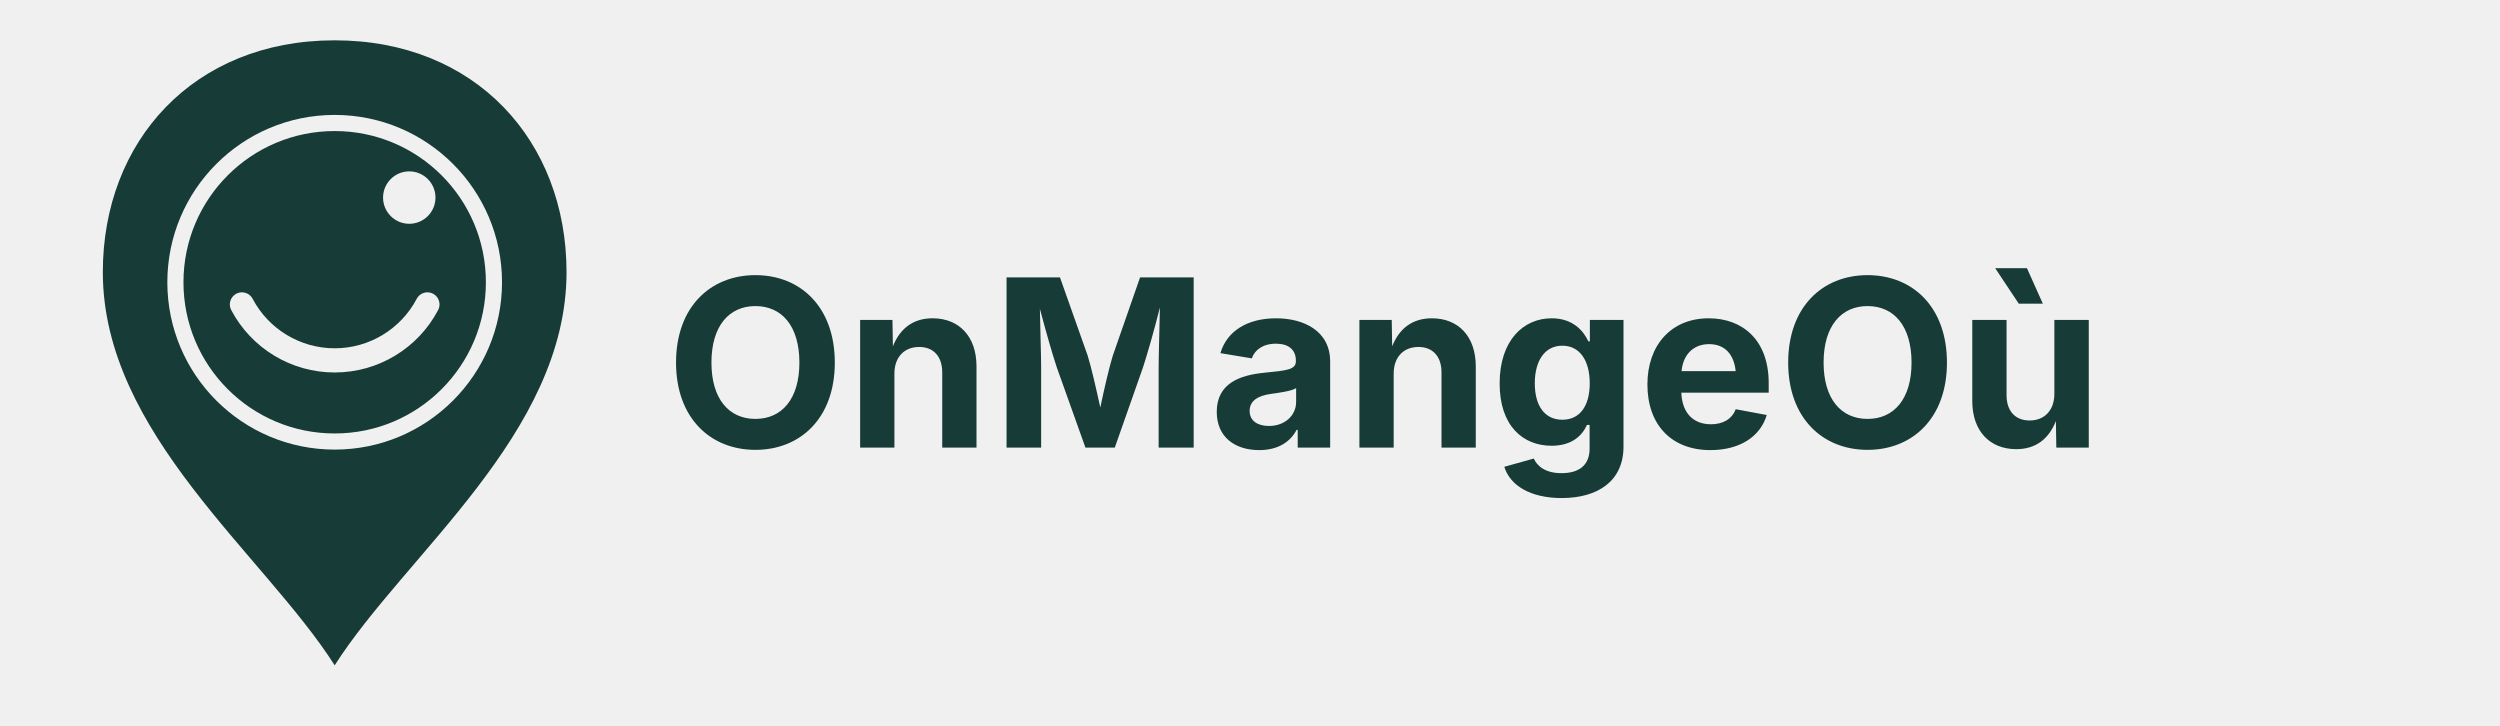
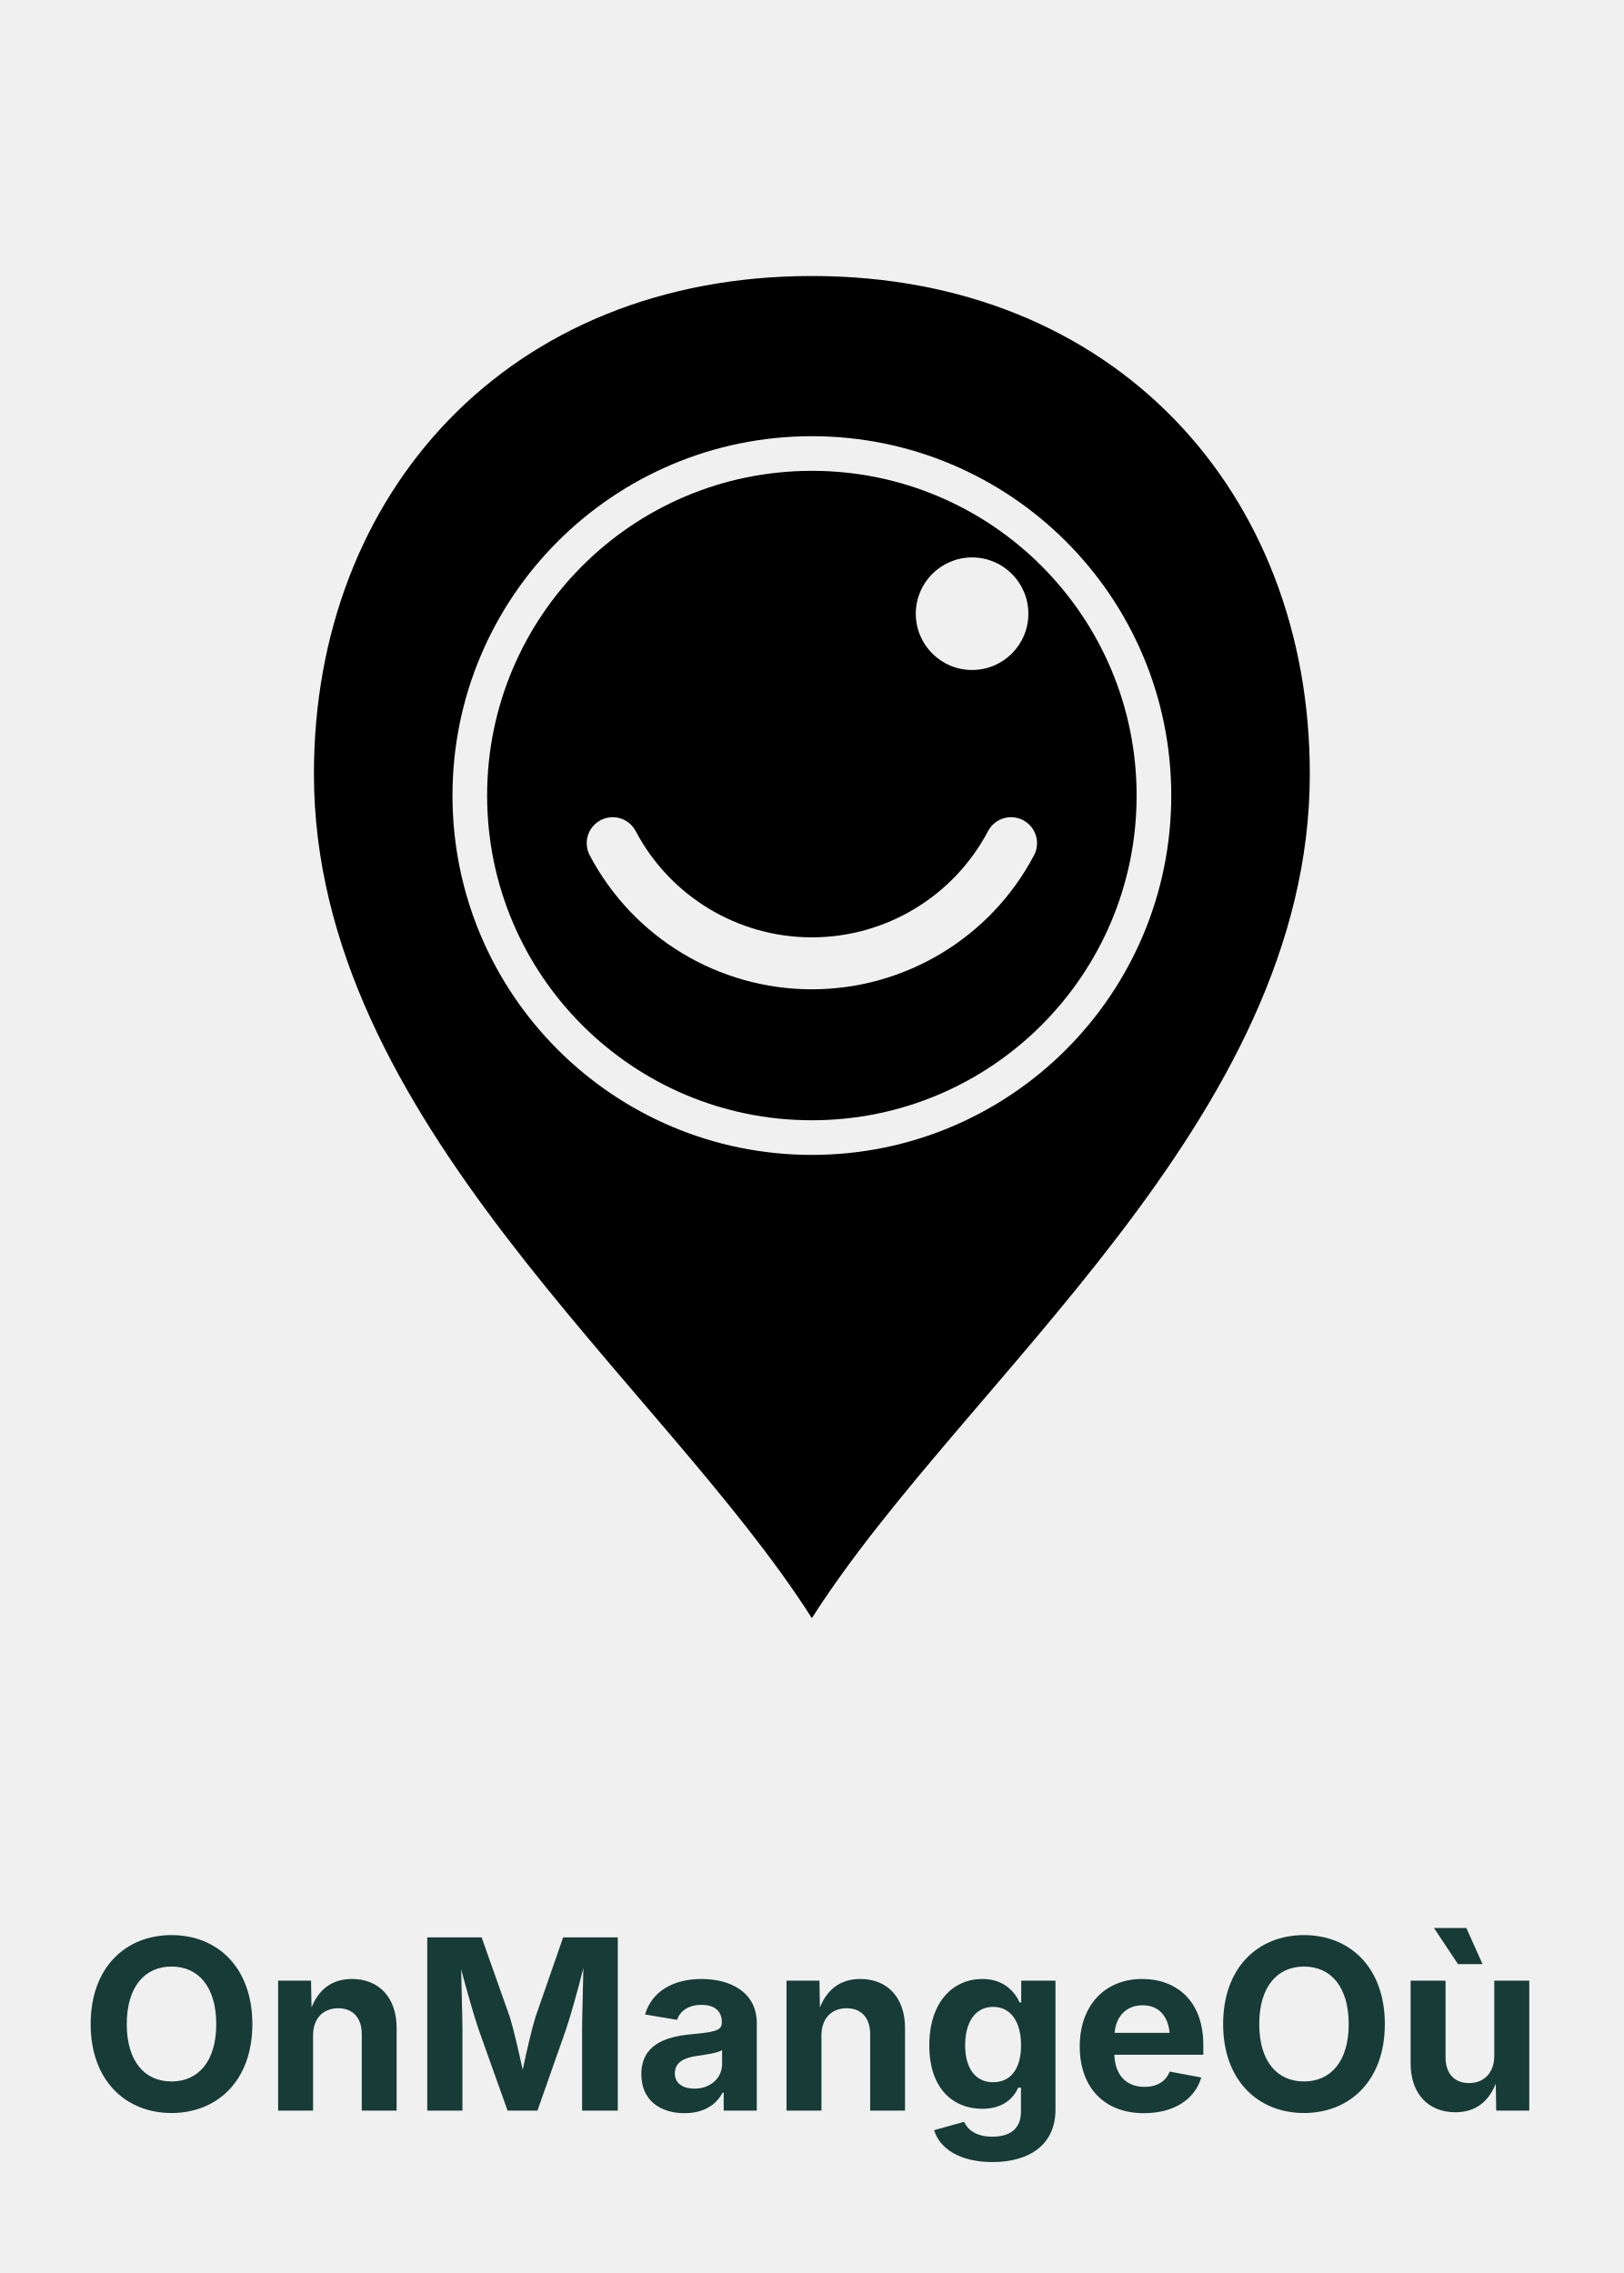
- <svg xmlns="http://www.w3.org/2000/svg" viewBox="0 0 620 180" width="620" height="180" role="img" aria-labelledby="onmangeou-mono-title" color="#173B36">
+ <svg xmlns="http://www.w3.org/2000/svg" viewBox="0 0 300 420" width="300" height="420" role="img" aria-labelledby="onmangeou-mono-title" color="#173B36">
  <defs>
    <mask id="onmangeou-mono-knockout" maskUnits="userSpaceOnUse" x="0" y="0" width="300" height="350">
      <rect width="300" height="350" fill="white" />
      <circle cx="150" cy="140" r="79" fill="none" stroke="black" stroke-width="8" />
      <path d="M104 151A52 52 0 0 0 196 151" fill="none" stroke="black" stroke-width="12" stroke-linecap="round" />
      <circle cx="187" cy="98" r="13" fill="black" />
    </mask>
  </defs>
-   <g aria-hidden="true" fill="currentColor">
-     <g transform="translate(8 0) scale(.5)">
+   <g aria-hidden="true">
+     <g transform="translate(150 175) scale(0.8) translate(-150 -175)">
      <path d="M150 20C220 20 265 70 265 135C265 215 185 275 150 330C115 275 35 215 35 135C35 70 80 20 150 20Z" mask="url(#onmangeou-mono-knockout)" />
    </g>
-     <text x="165" y="111" font-family="Inter, Arial, sans-serif" font-size="58" font-weight="700">OnMangeOù</text>
+     <text x="150" y="390" text-anchor="middle" font-family="Inter, Arial, sans-serif" font-size="44" font-weight="700" fill="currentColor">OnMangeOù</text>
  </g>
</svg>
